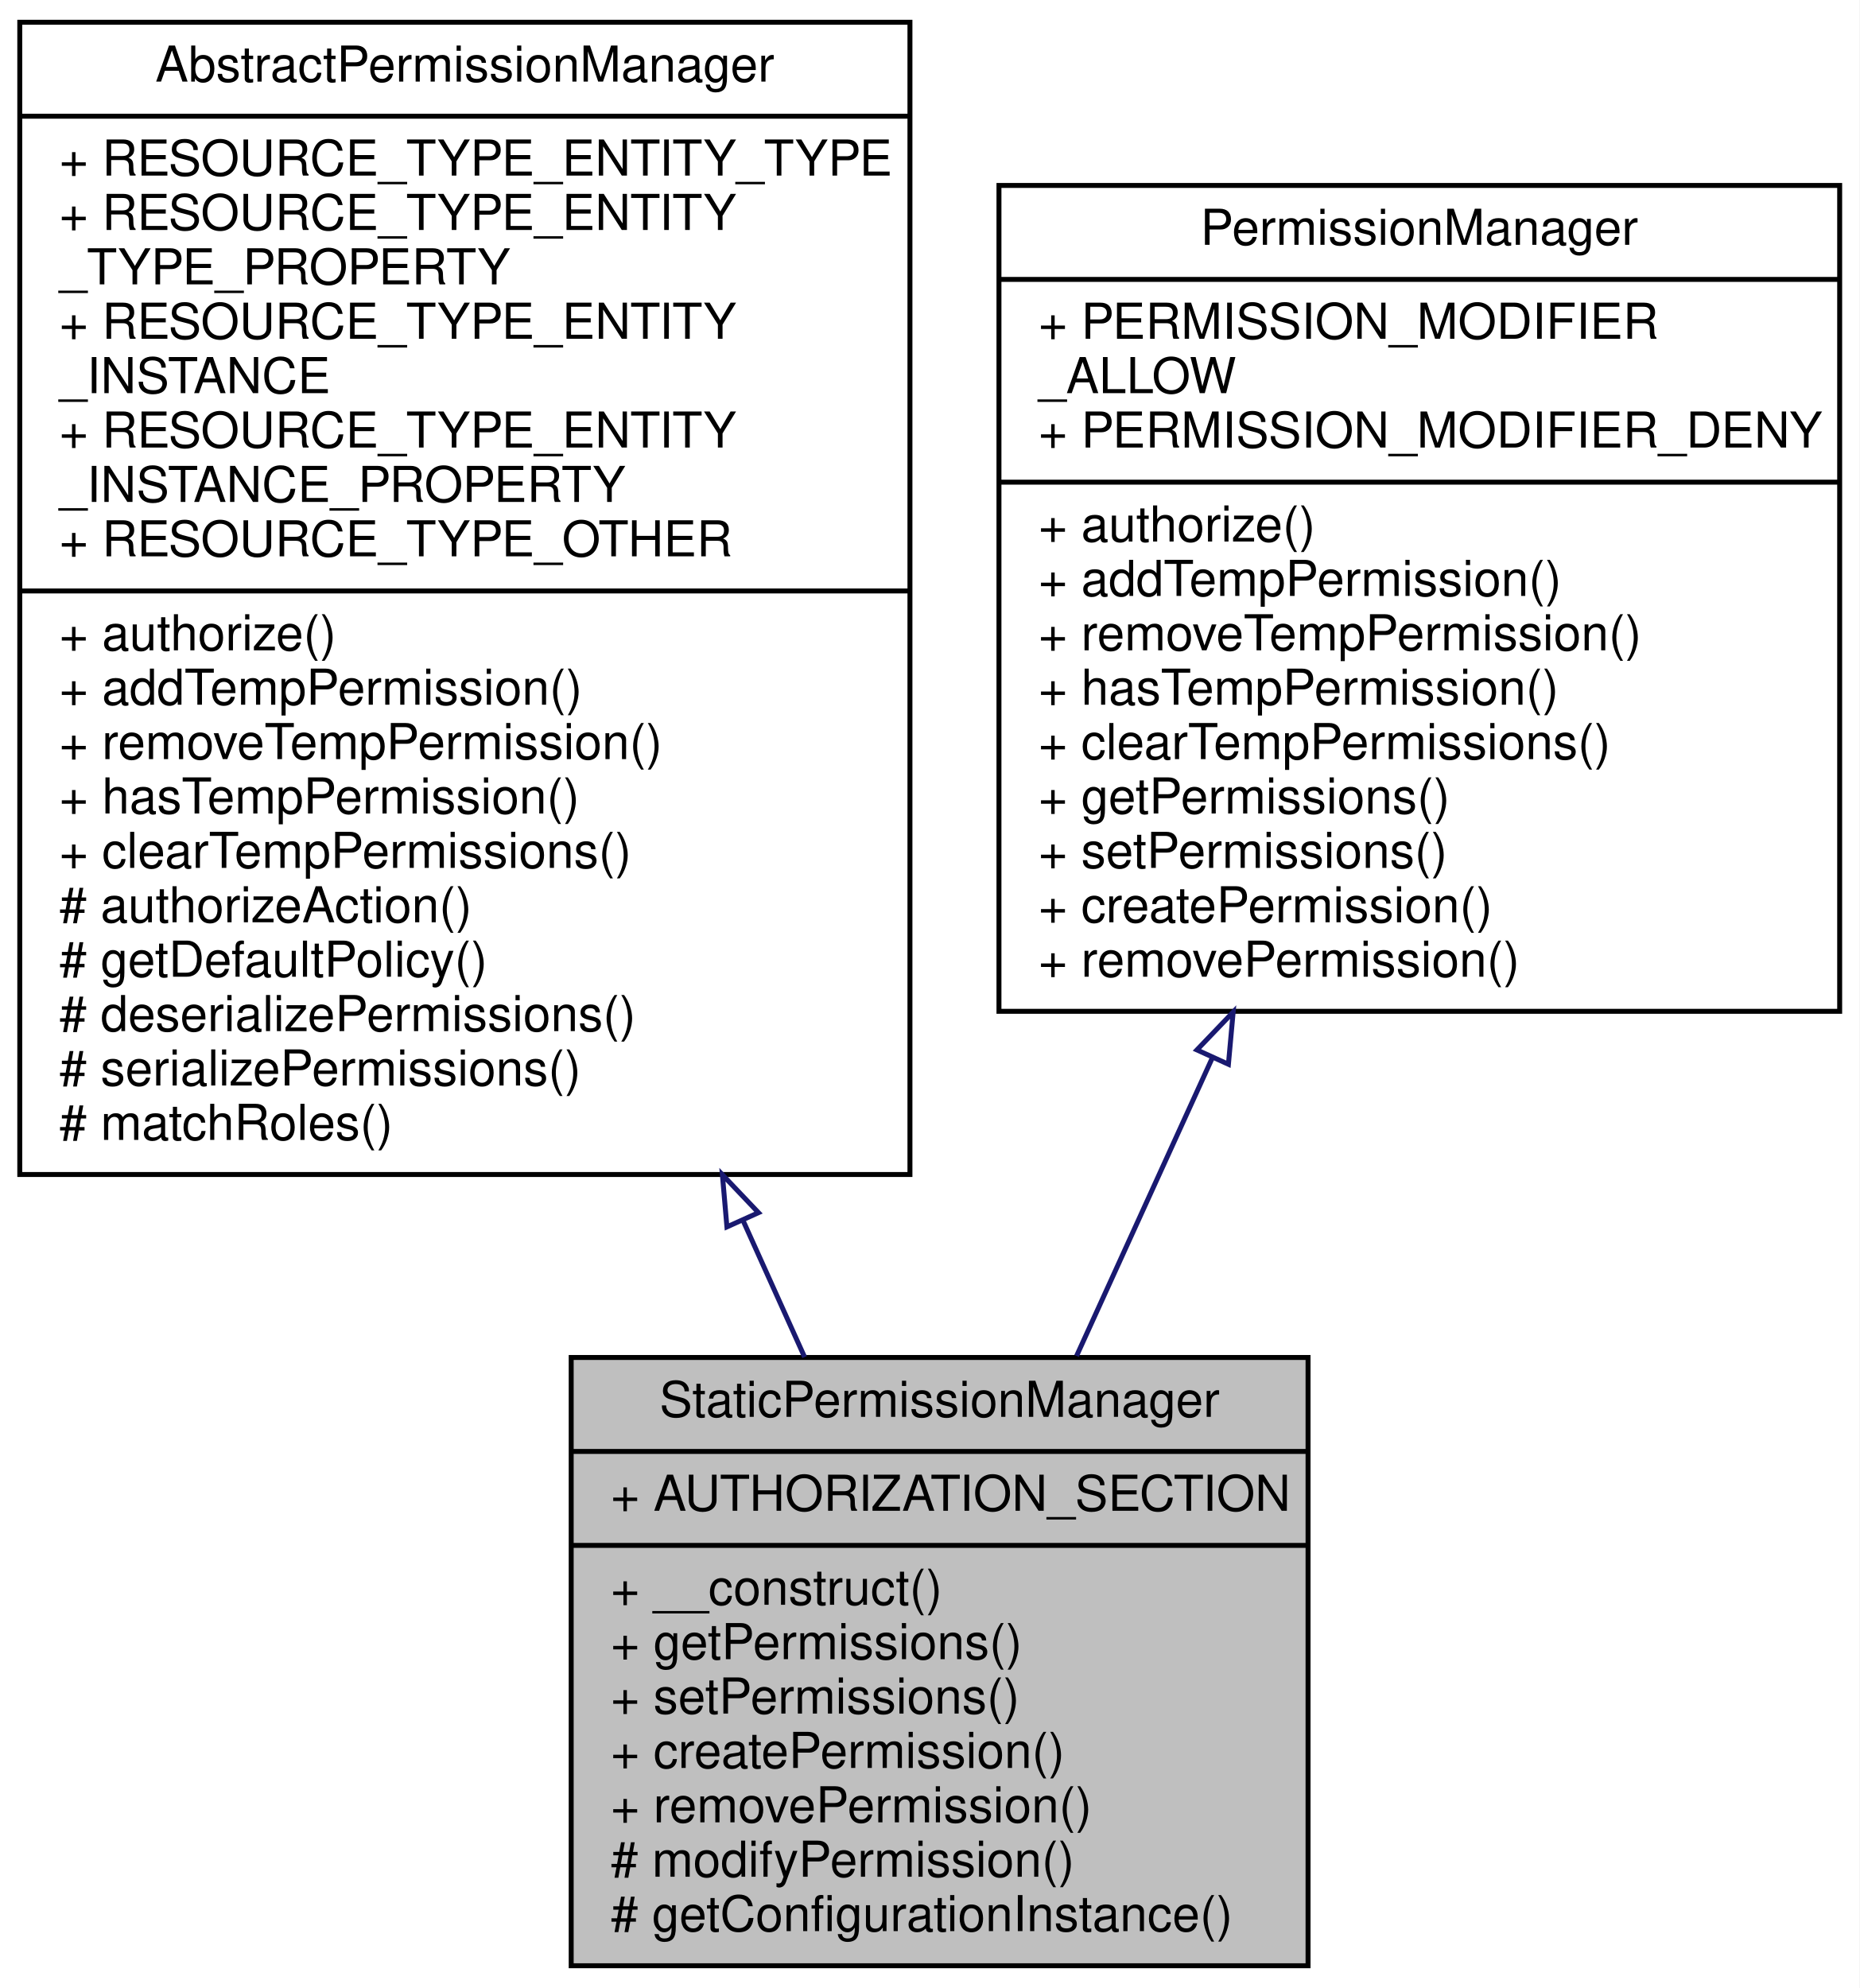
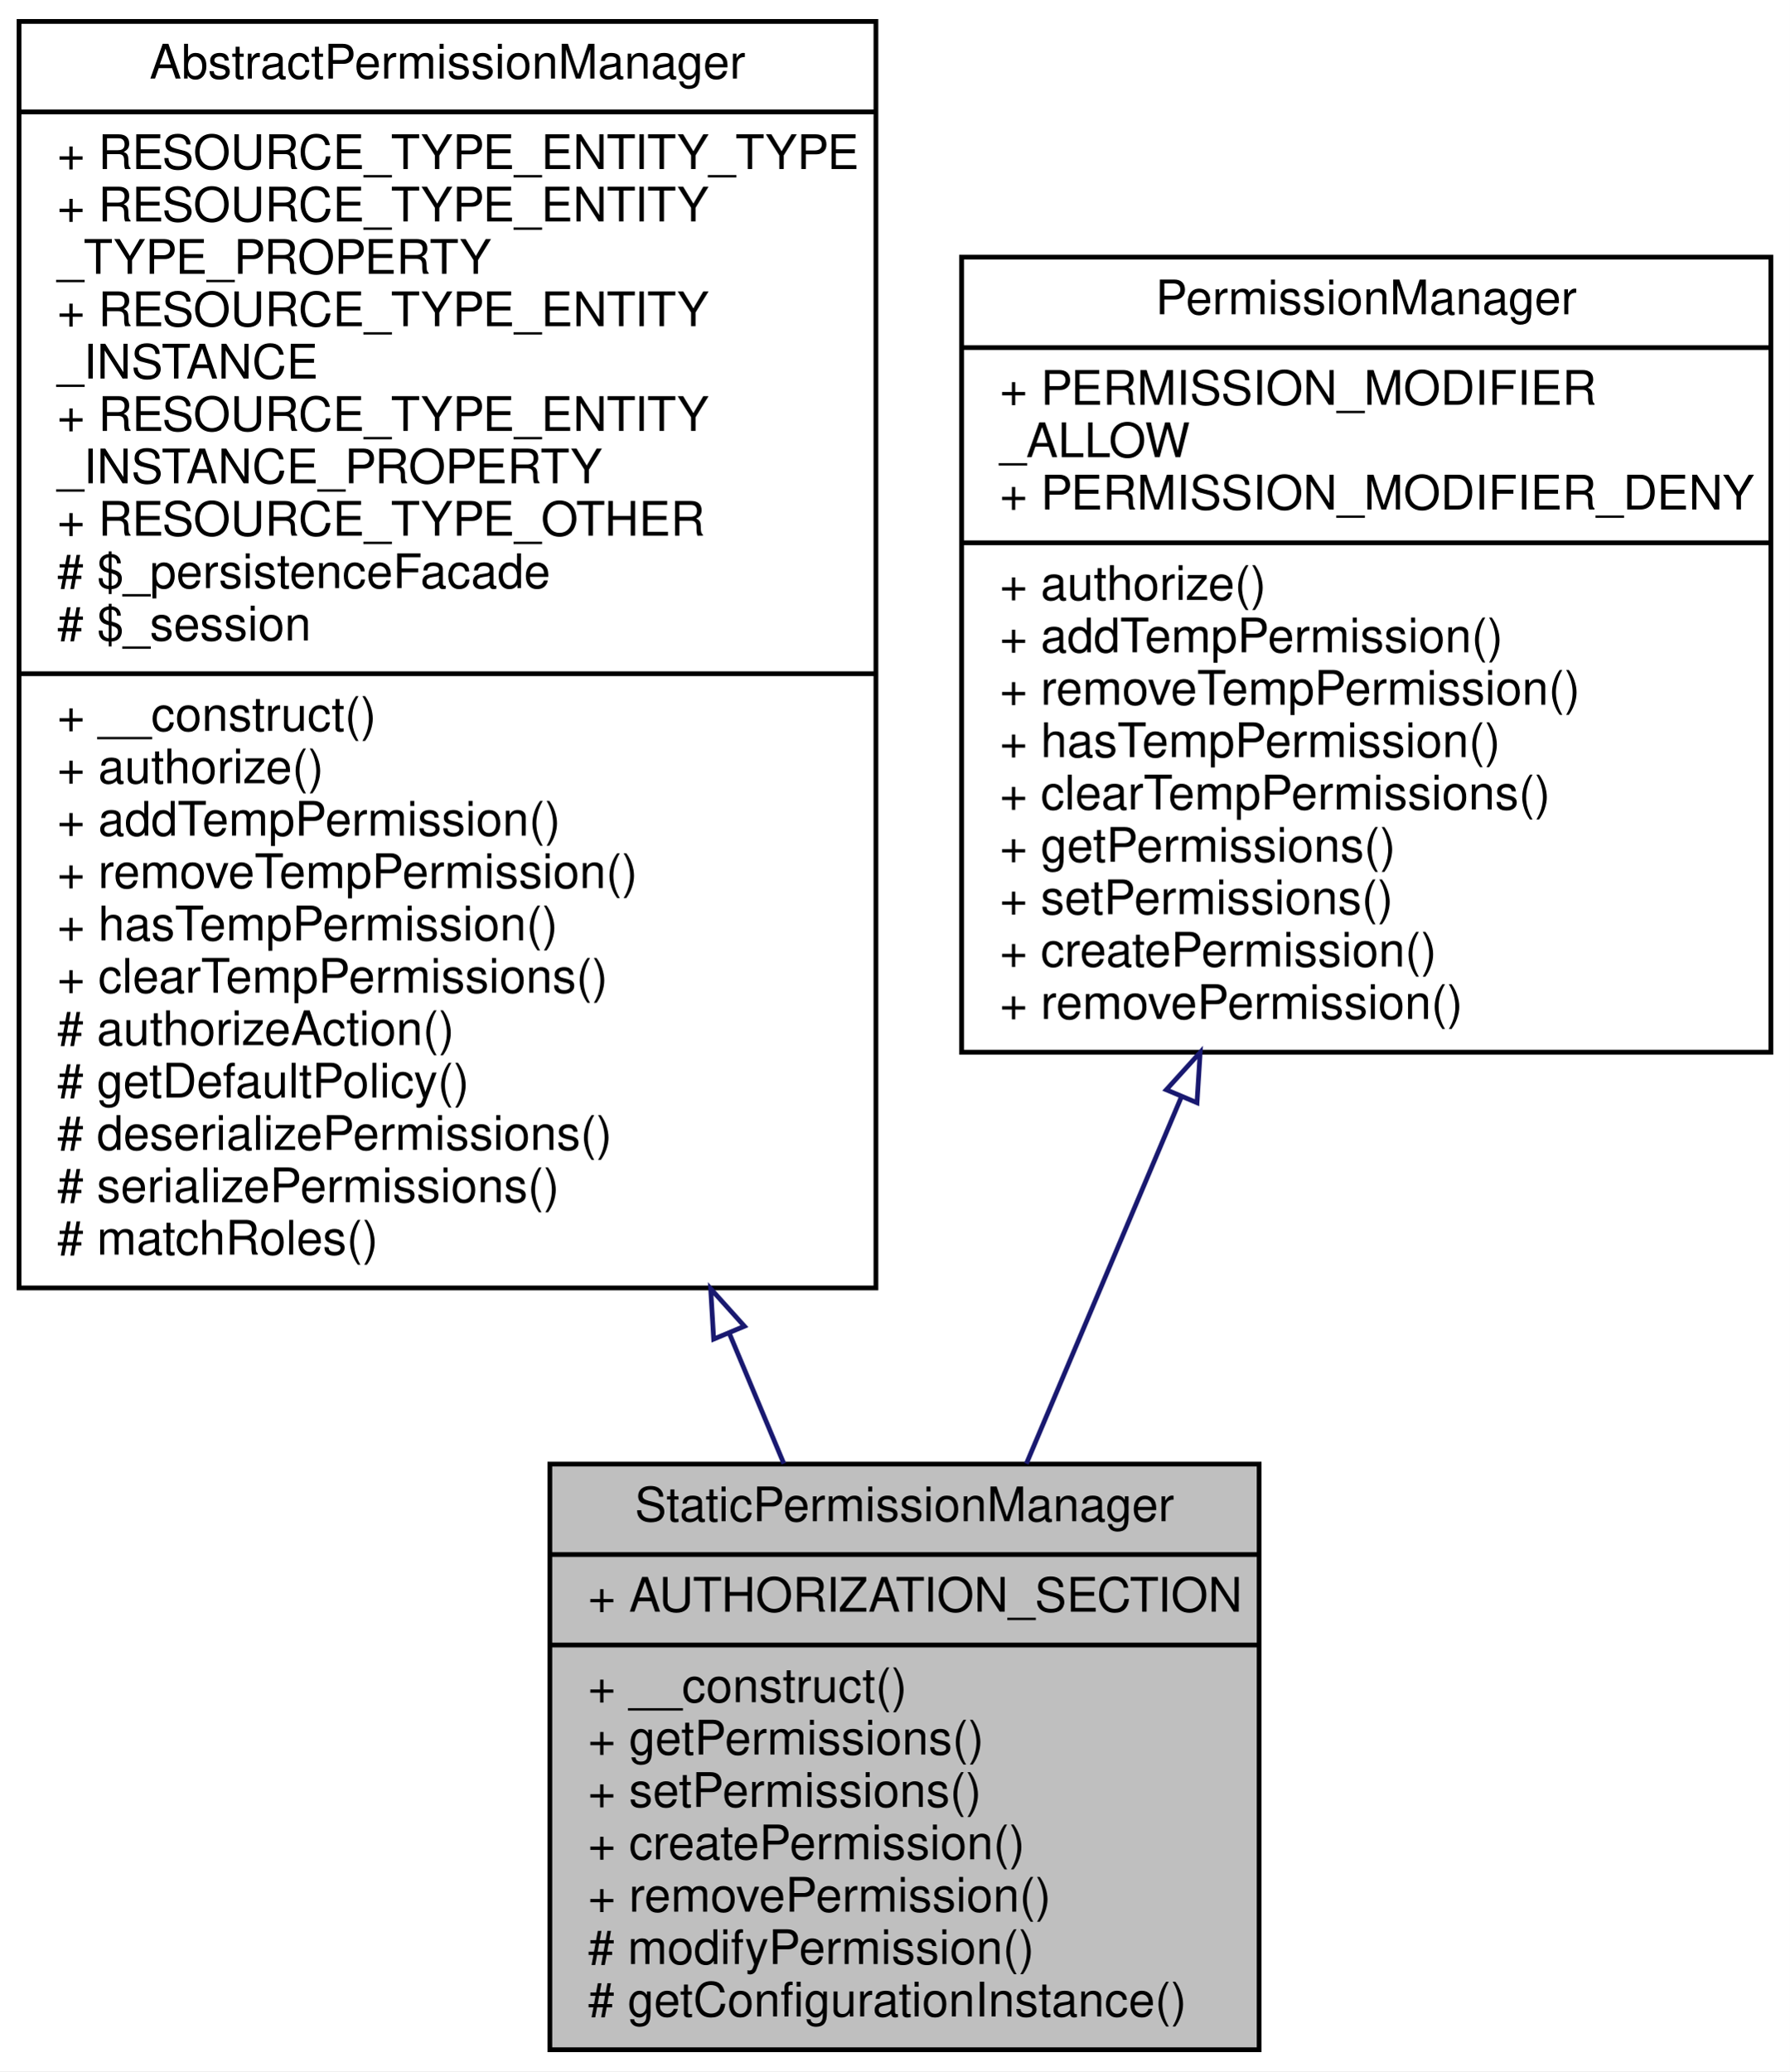
- <svg xmlns="http://www.w3.org/2000/svg" xmlns:xlink="http://www.w3.org/1999/xlink" width="376pt" height="402pt" viewBox="0.00 0.00 376.00 402.00">
-   <g id="graph0" class="graph" transform="scale(1 1) rotate(0) translate(4 398)">
-     <polygon fill="white" stroke="none" points="-4,4 -4,-398 372,-398 372,4 -4,4" />
+ <svg xmlns="http://www.w3.org/2000/svg" xmlns:xlink="http://www.w3.org/1999/xlink" width="376pt" height="435pt" viewBox="0.00 0.00 376.00 435.00">
+   <g id="graph0" class="graph" transform="scale(1 1) rotate(0) translate(4 431)">
+     <polygon fill="white" stroke="none" points="-4,4 -4,-431 372,-431 372,4 -4,4" />
    <g id="node1" class="node">
      <polygon fill="#bfbfbf" stroke="black" points="111.5,-0.5 111.5,-123.5 260.5,-123.5 260.5,-0.5 111.5,-0.5" />
      <text text-anchor="middle" x="186" y="-111.5" font-family="Helvetica,sans-Serif" font-size="10.00">StaticPermissionManager</text>
      <polyline fill="none" stroke="black" points="111.5,-104.5 260.5,-104.5 " />
      <text text-anchor="start" x="119.5" y="-92.5" font-family="Helvetica,sans-Serif" font-size="10.00">+ AUTHORIZATION_SECTION</text>
      <polyline fill="none" stroke="black" points="111.5,-85.5 260.5,-85.5 " />
      <text text-anchor="start" x="119.5" y="-73.5" font-family="Helvetica,sans-Serif" font-size="10.00">+ __construct()</text>
      <text text-anchor="start" x="119.5" y="-62.5" font-family="Helvetica,sans-Serif" font-size="10.00">+ getPermissions()</text>
      <text text-anchor="start" x="119.5" y="-51.5" font-family="Helvetica,sans-Serif" font-size="10.00">+ setPermissions()</text>
      <text text-anchor="start" x="119.5" y="-40.5" font-family="Helvetica,sans-Serif" font-size="10.00">+ createPermission()</text>
      <text text-anchor="start" x="119.5" y="-29.5" font-family="Helvetica,sans-Serif" font-size="10.00">+ removePermission()</text>
      <text text-anchor="start" x="119.5" y="-18.5" font-family="Helvetica,sans-Serif" font-size="10.00"># modifyPermission()</text>
      <text text-anchor="start" x="119.5" y="-7.5" font-family="Helvetica,sans-Serif" font-size="10.00"># getConfigurationInstance()</text>
    </g>
    <g id="node2" class="node">
      <g id="a_node2">
        <a xlink:href="classwcmf_1_1lib_1_1security_1_1impl_1_1_abstract_permission_manager.html" target="_top" xlink:title="AbstractPermissionManager is the base class for concrete PermissionManager implementations. ">
-           <polygon fill="white" stroke="black" points="0,-160.5 0,-393.5 180,-393.5 180,-160.5 0,-160.5" />
-           <text text-anchor="middle" x="90" y="-381.5" font-family="Helvetica,sans-Serif" font-size="10.00">AbstractPermissionManager</text>
-           <polyline fill="none" stroke="black" points="0,-374.5 180,-374.5 " />
-           <text text-anchor="start" x="8" y="-362.5" font-family="Helvetica,sans-Serif" font-size="10.00">+ RESOURCE_TYPE_ENTITY_TYPE</text>
-           <text text-anchor="start" x="8" y="-351.5" font-family="Helvetica,sans-Serif" font-size="10.00">+ RESOURCE_TYPE_ENTITY</text>
-           <text text-anchor="start" x="8" y="-340.5" font-family="Helvetica,sans-Serif" font-size="10.00">_TYPE_PROPERTY</text>
-           <text text-anchor="start" x="8" y="-329.5" font-family="Helvetica,sans-Serif" font-size="10.00">+ RESOURCE_TYPE_ENTITY</text>
-           <text text-anchor="start" x="8" y="-318.5" font-family="Helvetica,sans-Serif" font-size="10.00">_INSTANCE</text>
-           <text text-anchor="start" x="8" y="-307.5" font-family="Helvetica,sans-Serif" font-size="10.00">+ RESOURCE_TYPE_ENTITY</text>
-           <text text-anchor="start" x="8" y="-296.5" font-family="Helvetica,sans-Serif" font-size="10.00">_INSTANCE_PROPERTY</text>
-           <text text-anchor="start" x="8" y="-285.5" font-family="Helvetica,sans-Serif" font-size="10.00">+ RESOURCE_TYPE_OTHER</text>
-           <polyline fill="none" stroke="black" points="0,-278.5 180,-278.5 " />
+           <polygon fill="white" stroke="black" points="0,-160.5 0,-426.5 180,-426.5 180,-160.5 0,-160.5" />
+           <text text-anchor="middle" x="90" y="-414.5" font-family="Helvetica,sans-Serif" font-size="10.00">AbstractPermissionManager</text>
+           <polyline fill="none" stroke="black" points="0,-407.5 180,-407.5 " />
+           <text text-anchor="start" x="8" y="-395.5" font-family="Helvetica,sans-Serif" font-size="10.00">+ RESOURCE_TYPE_ENTITY_TYPE</text>
+           <text text-anchor="start" x="8" y="-384.5" font-family="Helvetica,sans-Serif" font-size="10.00">+ RESOURCE_TYPE_ENTITY</text>
+           <text text-anchor="start" x="8" y="-373.5" font-family="Helvetica,sans-Serif" font-size="10.00">_TYPE_PROPERTY</text>
+           <text text-anchor="start" x="8" y="-362.5" font-family="Helvetica,sans-Serif" font-size="10.00">+ RESOURCE_TYPE_ENTITY</text>
+           <text text-anchor="start" x="8" y="-351.5" font-family="Helvetica,sans-Serif" font-size="10.00">_INSTANCE</text>
+           <text text-anchor="start" x="8" y="-340.5" font-family="Helvetica,sans-Serif" font-size="10.00">+ RESOURCE_TYPE_ENTITY</text>
+           <text text-anchor="start" x="8" y="-329.5" font-family="Helvetica,sans-Serif" font-size="10.00">_INSTANCE_PROPERTY</text>
+           <text text-anchor="start" x="8" y="-318.5" font-family="Helvetica,sans-Serif" font-size="10.00">+ RESOURCE_TYPE_OTHER</text>
+           <text text-anchor="start" x="8" y="-307.5" font-family="Helvetica,sans-Serif" font-size="10.00"># $_persistenceFacade</text>
+           <text text-anchor="start" x="8" y="-296.5" font-family="Helvetica,sans-Serif" font-size="10.00"># $_session</text>
+           <polyline fill="none" stroke="black" points="0,-289.5 180,-289.5 " />
+           <text text-anchor="start" x="8" y="-277.5" font-family="Helvetica,sans-Serif" font-size="10.00">+ __construct()</text>
          <text text-anchor="start" x="8" y="-266.5" font-family="Helvetica,sans-Serif" font-size="10.00">+ authorize()</text>
          <text text-anchor="start" x="8" y="-255.5" font-family="Helvetica,sans-Serif" font-size="10.00">+ addTempPermission()</text>
          <text text-anchor="start" x="8" y="-244.5" font-family="Helvetica,sans-Serif" font-size="10.00">+ removeTempPermission()</text>
          <text text-anchor="start" x="8" y="-233.5" font-family="Helvetica,sans-Serif" font-size="10.00">+ hasTempPermission()</text>
          <text text-anchor="start" x="8" y="-222.5" font-family="Helvetica,sans-Serif" font-size="10.00">+ clearTempPermissions()</text>
          <text text-anchor="start" x="8" y="-211.5" font-family="Helvetica,sans-Serif" font-size="10.00"># authorizeAction()</text>
          <text text-anchor="start" x="8" y="-200.5" font-family="Helvetica,sans-Serif" font-size="10.00"># getDefaultPolicy()</text>
          <text text-anchor="start" x="8" y="-189.5" font-family="Helvetica,sans-Serif" font-size="10.00"># deserializePermissions()</text>
          <text text-anchor="start" x="8" y="-178.5" font-family="Helvetica,sans-Serif" font-size="10.00"># serializePermissions()</text>
          <text text-anchor="start" x="8" y="-167.5" font-family="Helvetica,sans-Serif" font-size="10.00"># matchRoles()</text>
        </a>
      </g>
    </g>
    <g id="edge1" class="edge">
-       <path fill="none" stroke="midnightblue" d="M146.219,-151.265C150.518,-141.726 154.726,-132.389 158.7,-123.571" />
-       <polygon fill="none" stroke="midnightblue" points="142.992,-149.906 142.074,-160.461 149.374,-152.783 142.992,-149.906" />
+       <path fill="none" stroke="midnightblue" d="M149.261,-150.828C153.204,-141.404 157.039,-132.236 160.652,-123.599" />
+       <polygon fill="none" stroke="midnightblue" points="145.918,-149.753 145.287,-160.329 152.375,-152.454 145.918,-149.753" />
    </g>
    <g id="node3" class="node">
      <g id="a_node3">
        <a xlink:href="interfacewcmf_1_1lib_1_1security_1_1_permission_manager.html" target="_top" xlink:title="PermissionManager implementations are used to handle all authorization requests. ">
-           <polygon fill="white" stroke="black" points="198,-193.5 198,-360.5 368,-360.5 368,-193.5 198,-193.5" />
-           <text text-anchor="middle" x="283" y="-348.5" font-family="Helvetica,sans-Serif" font-size="10.00">PermissionManager</text>
-           <polyline fill="none" stroke="black" points="198,-341.5 368,-341.5 " />
-           <text text-anchor="start" x="206" y="-329.5" font-family="Helvetica,sans-Serif" font-size="10.00">+ PERMISSION_MODIFIER</text>
-           <text text-anchor="start" x="206" y="-318.5" font-family="Helvetica,sans-Serif" font-size="10.00">_ALLOW</text>
-           <text text-anchor="start" x="206" y="-307.5" font-family="Helvetica,sans-Serif" font-size="10.00">+ PERMISSION_MODIFIER_DENY</text>
-           <polyline fill="none" stroke="black" points="198,-300.5 368,-300.5 " />
-           <text text-anchor="start" x="206" y="-288.5" font-family="Helvetica,sans-Serif" font-size="10.00">+ authorize()</text>
-           <text text-anchor="start" x="206" y="-277.5" font-family="Helvetica,sans-Serif" font-size="10.00">+ addTempPermission()</text>
-           <text text-anchor="start" x="206" y="-266.5" font-family="Helvetica,sans-Serif" font-size="10.00">+ removeTempPermission()</text>
-           <text text-anchor="start" x="206" y="-255.5" font-family="Helvetica,sans-Serif" font-size="10.00">+ hasTempPermission()</text>
-           <text text-anchor="start" x="206" y="-244.5" font-family="Helvetica,sans-Serif" font-size="10.00">+ clearTempPermissions()</text>
-           <text text-anchor="start" x="206" y="-233.5" font-family="Helvetica,sans-Serif" font-size="10.00">+ getPermissions()</text>
-           <text text-anchor="start" x="206" y="-222.5" font-family="Helvetica,sans-Serif" font-size="10.00">+ setPermissions()</text>
-           <text text-anchor="start" x="206" y="-211.5" font-family="Helvetica,sans-Serif" font-size="10.00">+ createPermission()</text>
-           <text text-anchor="start" x="206" y="-200.5" font-family="Helvetica,sans-Serif" font-size="10.00">+ removePermission()</text>
+           <polygon fill="white" stroke="black" points="198,-210 198,-377 368,-377 368,-210 198,-210" />
+           <text text-anchor="middle" x="283" y="-365" font-family="Helvetica,sans-Serif" font-size="10.00">PermissionManager</text>
+           <polyline fill="none" stroke="black" points="198,-358 368,-358 " />
+           <text text-anchor="start" x="206" y="-346" font-family="Helvetica,sans-Serif" font-size="10.00">+ PERMISSION_MODIFIER</text>
+           <text text-anchor="start" x="206" y="-335" font-family="Helvetica,sans-Serif" font-size="10.00">_ALLOW</text>
+           <text text-anchor="start" x="206" y="-324" font-family="Helvetica,sans-Serif" font-size="10.00">+ PERMISSION_MODIFIER_DENY</text>
+           <polyline fill="none" stroke="black" points="198,-317 368,-317 " />
+           <text text-anchor="start" x="206" y="-305" font-family="Helvetica,sans-Serif" font-size="10.00">+ authorize()</text>
+           <text text-anchor="start" x="206" y="-294" font-family="Helvetica,sans-Serif" font-size="10.00">+ addTempPermission()</text>
+           <text text-anchor="start" x="206" y="-283" font-family="Helvetica,sans-Serif" font-size="10.00">+ removeTempPermission()</text>
+           <text text-anchor="start" x="206" y="-272" font-family="Helvetica,sans-Serif" font-size="10.00">+ hasTempPermission()</text>
+           <text text-anchor="start" x="206" y="-261" font-family="Helvetica,sans-Serif" font-size="10.00">+ clearTempPermissions()</text>
+           <text text-anchor="start" x="206" y="-250" font-family="Helvetica,sans-Serif" font-size="10.00">+ getPermissions()</text>
+           <text text-anchor="start" x="206" y="-239" font-family="Helvetica,sans-Serif" font-size="10.00">+ setPermissions()</text>
+           <text text-anchor="start" x="206" y="-228" font-family="Helvetica,sans-Serif" font-size="10.00">+ createPermission()</text>
+           <text text-anchor="start" x="206" y="-217" font-family="Helvetica,sans-Serif" font-size="10.00">+ removePermission()</text>
        </a>
      </g>
    </g>
    <g id="edge2" class="edge">
-       <path fill="none" stroke="midnightblue" d="M241.124,-184.045C231.847,-163.673 222.24,-142.577 213.695,-123.816" />
-       <polygon fill="none" stroke="midnightblue" points="238.029,-185.694 245.358,-193.344 244.399,-182.792 238.029,-185.694" />
+       <path fill="none" stroke="midnightblue" d="M244.122,-200.515C233.18,-174.628 221.558,-147.129 211.605,-123.581" />
+       <polygon fill="none" stroke="midnightblue" points="241.001,-202.121 248.118,-209.969 247.449,-199.396 241.001,-202.121" />
    </g>
  </g>
</svg>
